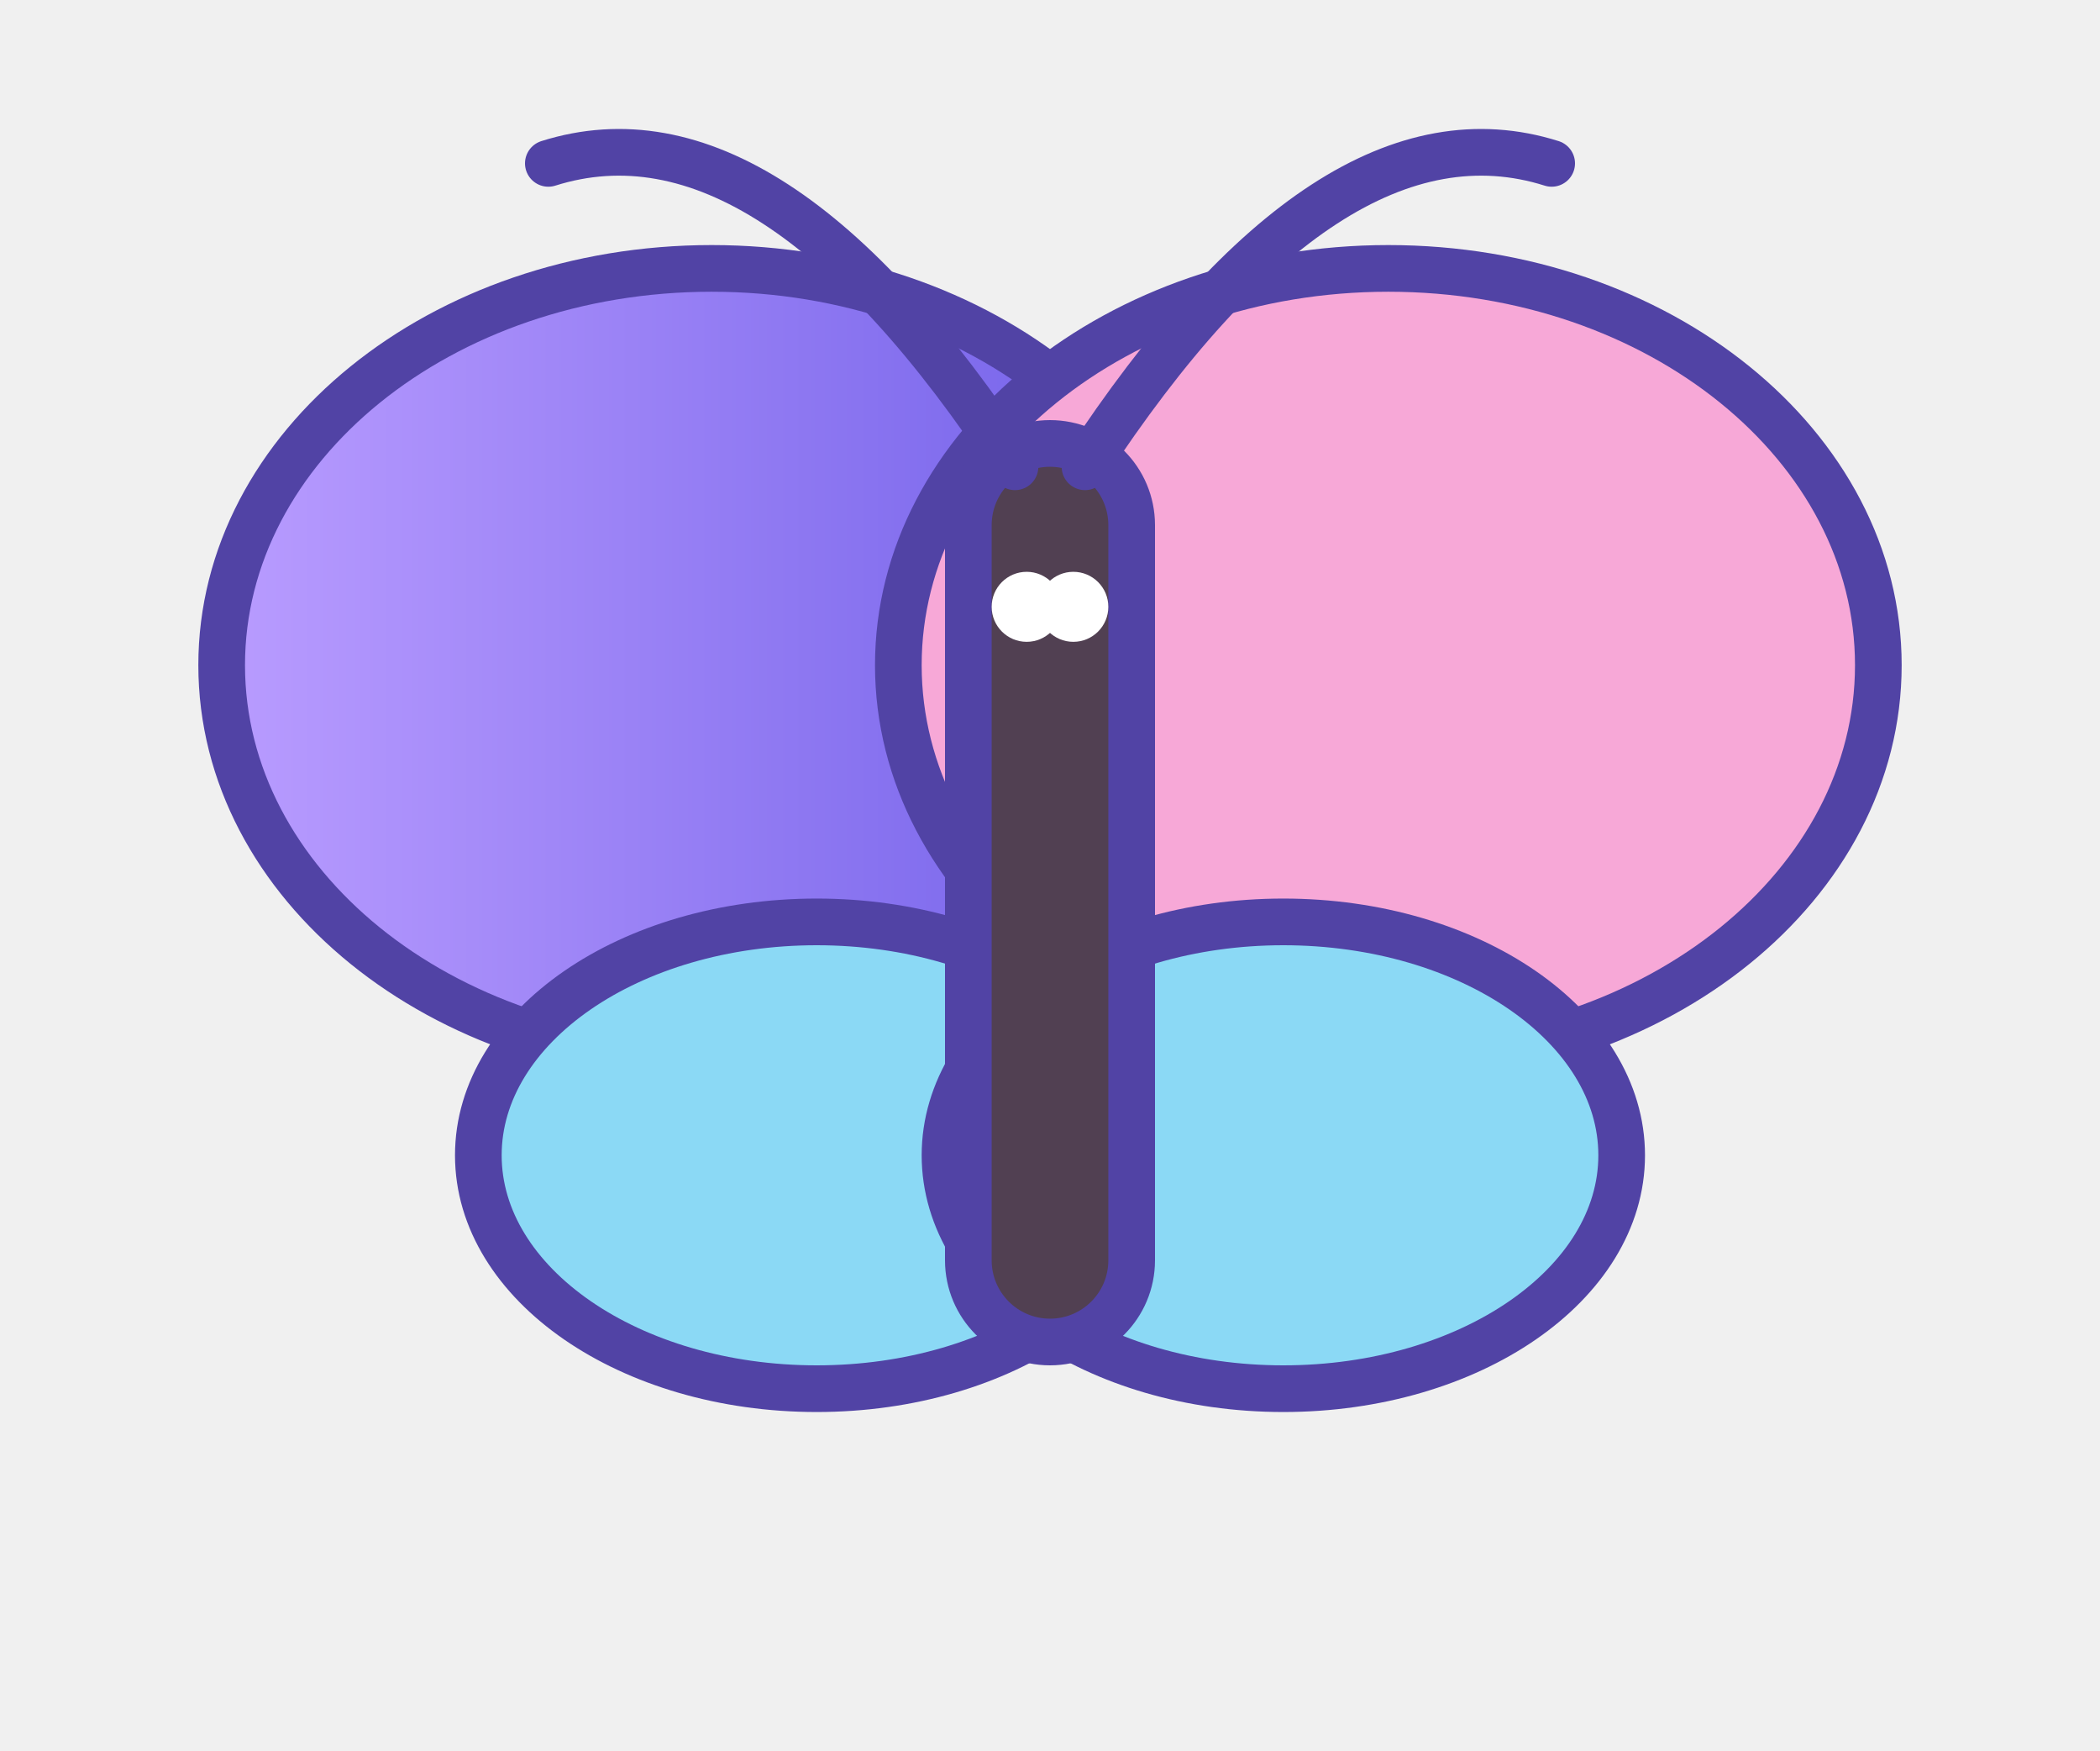
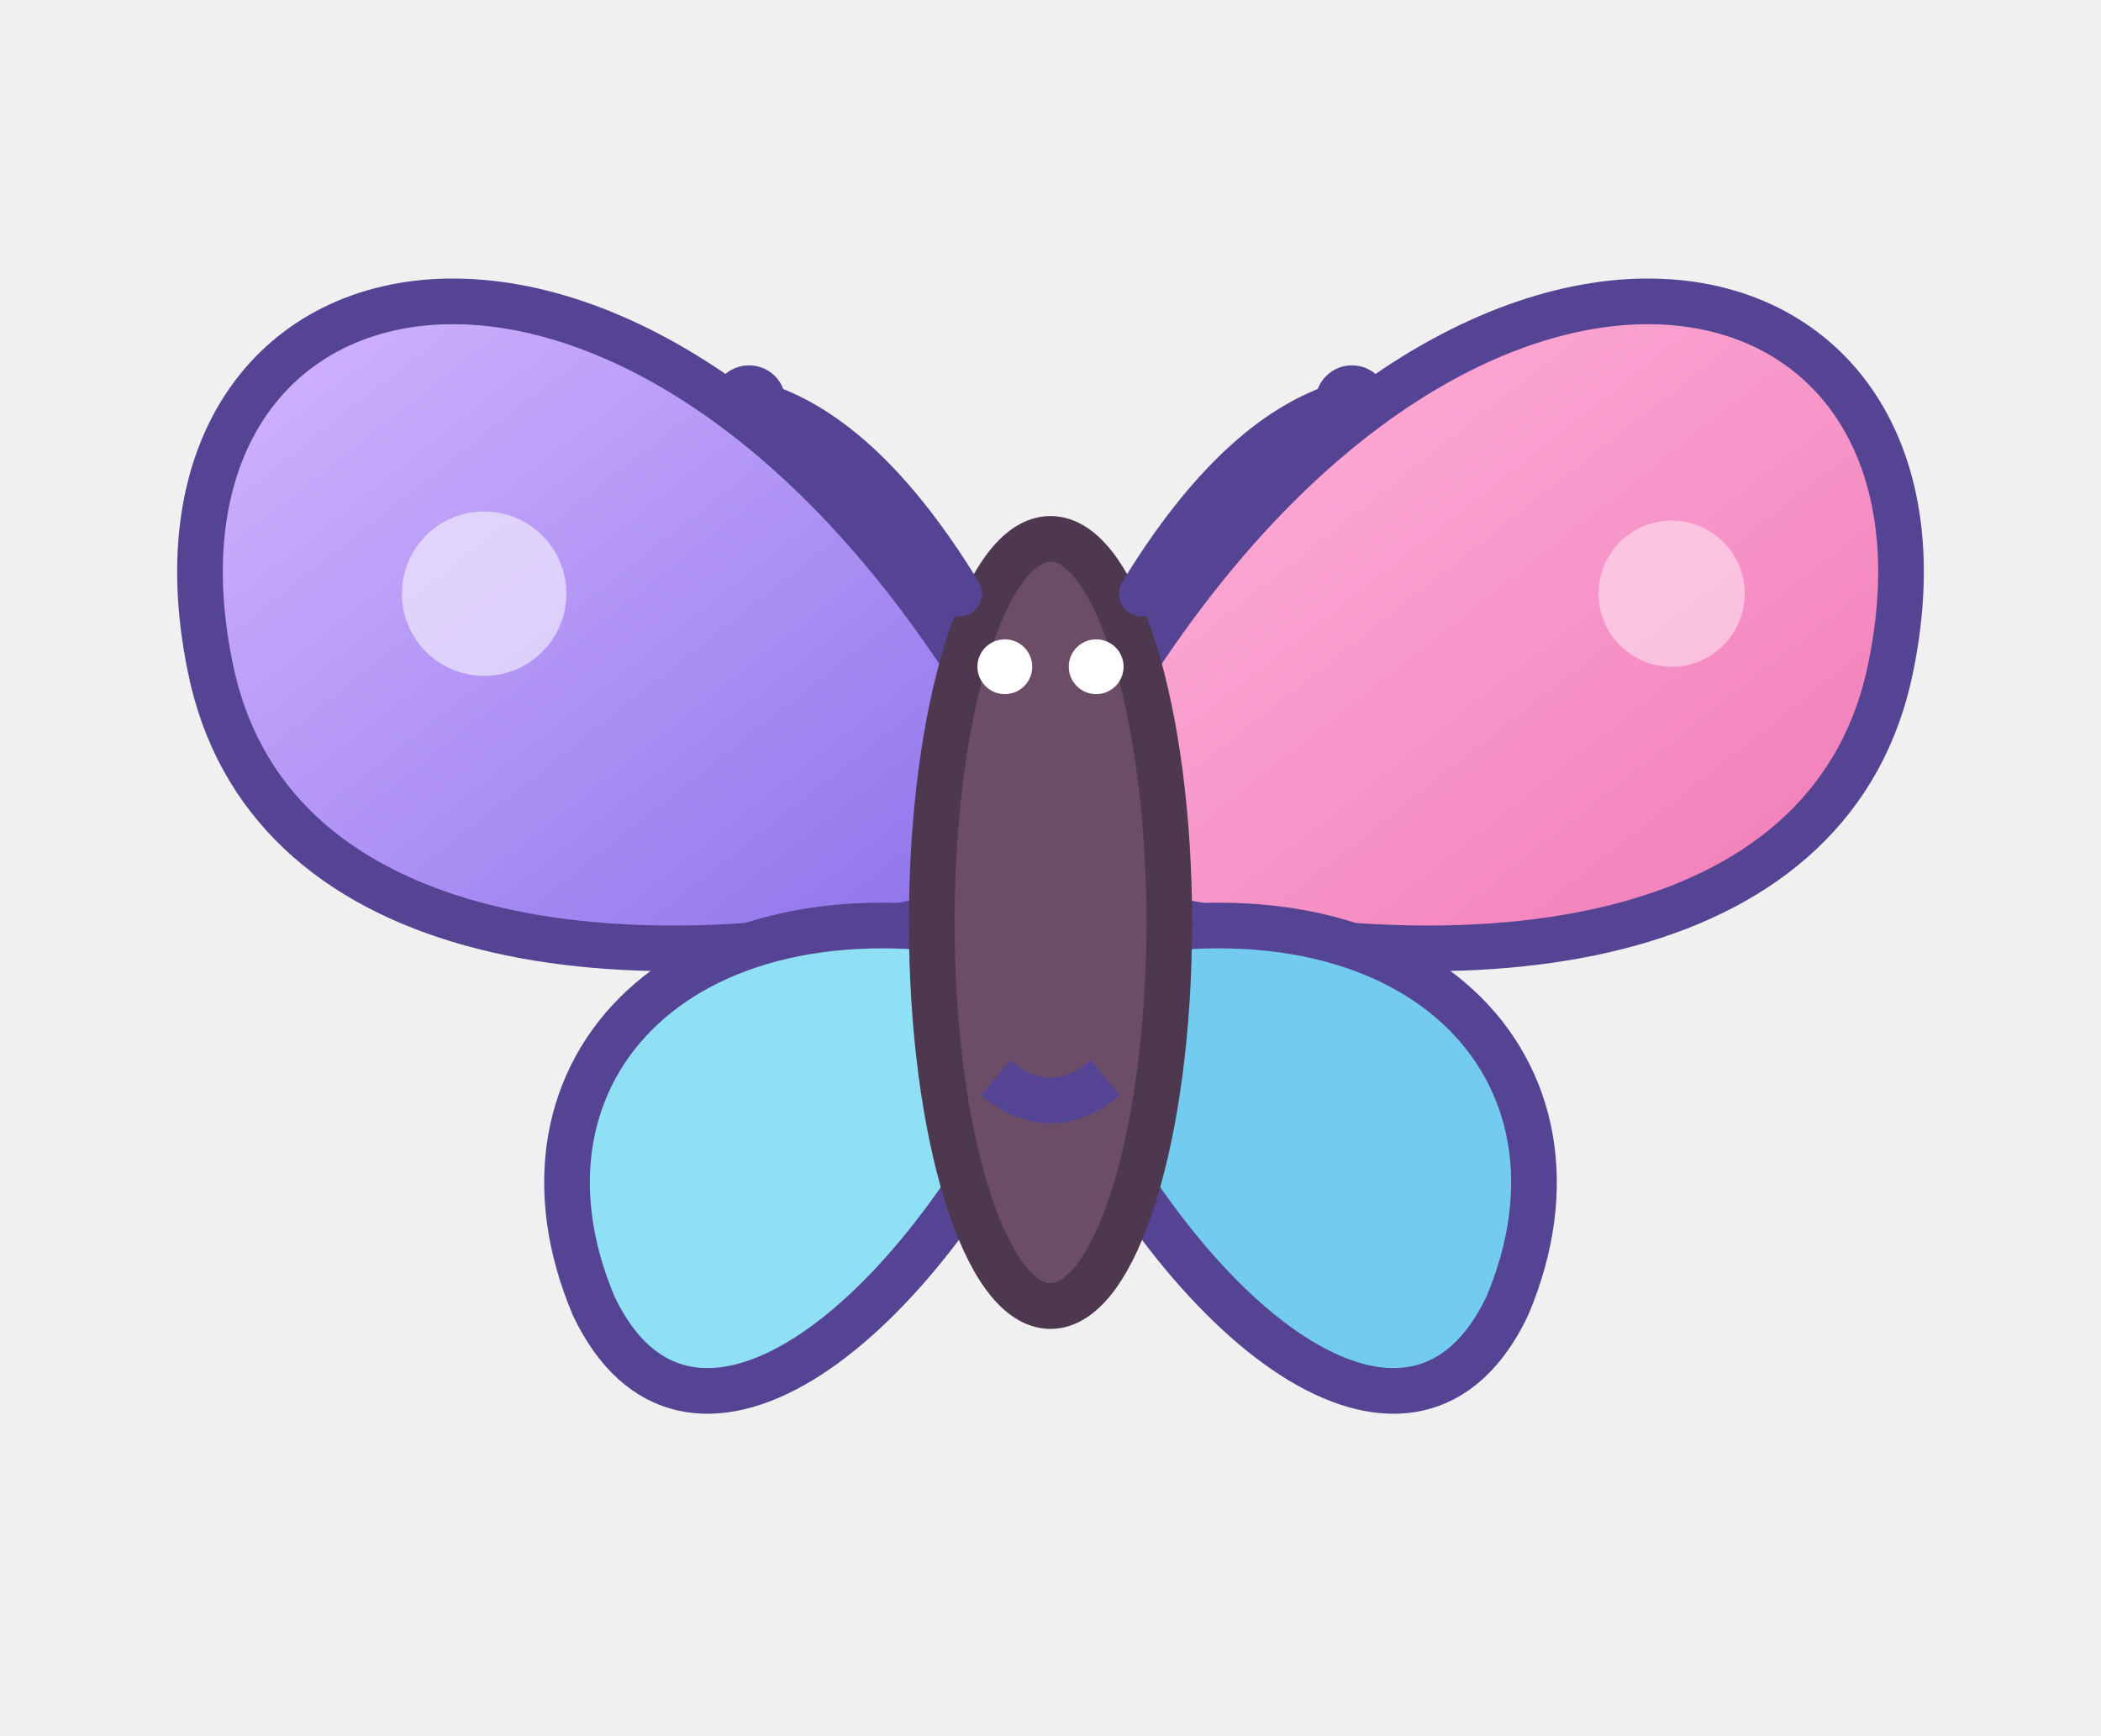
- <svg xmlns="http://www.w3.org/2000/svg" width="180" height="150" viewBox="0 0 180 150">
+ <svg xmlns="http://www.w3.org/2000/svg" width="230" height="190" viewBox="0 0 230 190">
  <defs>
-     <linearGradient id="p">
-       <stop stop-color="#b99cff" />
-       <stop offset="1" stop-color="#6f5ee8" />
+     <linearGradient id="lilac" x1="0" y1="0" x2="1" y2="1">
+       <stop stop-color="#d5b7ff" />
+       <stop offset="1" stop-color="#8b70ea" />
+     </linearGradient>
+     <linearGradient id="pink" x1="0" y1="0" x2="1" y2="1">
+       <stop stop-color="#ffb6dd" />
+       <stop offset="1" stop-color="#f078b6" />
    </linearGradient>
  </defs>
-   <g stroke="#5143a5" stroke-width="4">
-     <ellipse cx="61" cy="57" rx="42" ry="34" fill="url(#p)" />
-     <ellipse cx="119" cy="57" rx="42" ry="34" fill="#f7a8d7" />
-     <ellipse cx="70" cy="99" rx="29" ry="20" fill="#8bd9f5" />
-     <ellipse cx="110" cy="99" rx="29" ry="20" fill="#8bd9f5" />
-     <rect x="83" y="38" width="14" height="77" rx="7" fill="#514052" />
-     <path d="M87 40 Q66 8 47 14 M93 40 Q114 8 133 14" fill="none" stroke-linecap="round" />
+   <g filter="url(#ds)" stroke="#554493" stroke-width="5" stroke-linejoin="round">
+     <path d="M112 83 C73 12 13 24 23 73 C29 103 66 109 105 100Z" fill="url(#lilac)" />
+     <path d="M118 83 C157 12 217 24 207 73 C201 103 164 109 125 100Z" fill="url(#pink)" />
+     <path d="M111 103 C75 95 54 117 65 143 C75 164 99 147 114 116Z" fill="#8fdff5" />
+     <path d="M119 103 C155 95 176 117 165 143 C155 164 131 147 116 116Z" fill="#73ccef" />
+     <ellipse cx="115" cy="101" rx="13" ry="42" fill="#6c4d68" stroke="#4e3850" />
+     <circle cx="110" cy="73" r="3" fill="#fff" stroke="none" />
+     <circle cx="120" cy="73" r="3" fill="#fff" stroke="none" />
+     <path d="M109 118 Q115 123 121 118" fill="none" />
+     <path d="M105 65 Q94 47 82 44 M125 65 Q136 47 148 44" fill="none" stroke-linecap="round" />
+     <circle cx="82" cy="44" r="4" fill="#554493" stroke="none" />
+     <circle cx="148" cy="44" r="4" fill="#554493" stroke="none" />
  </g>
-   <circle cx="88" cy="52" r="3" fill="#fff" />
-   <circle cx="92" cy="52" r="3" fill="#fff" />
+   <circle cx="53" cy="65" r="9" fill="#fff" opacity=".55" />
+   <circle cx="183" cy="65" r="8" fill="#fff" opacity=".45" />
</svg>
